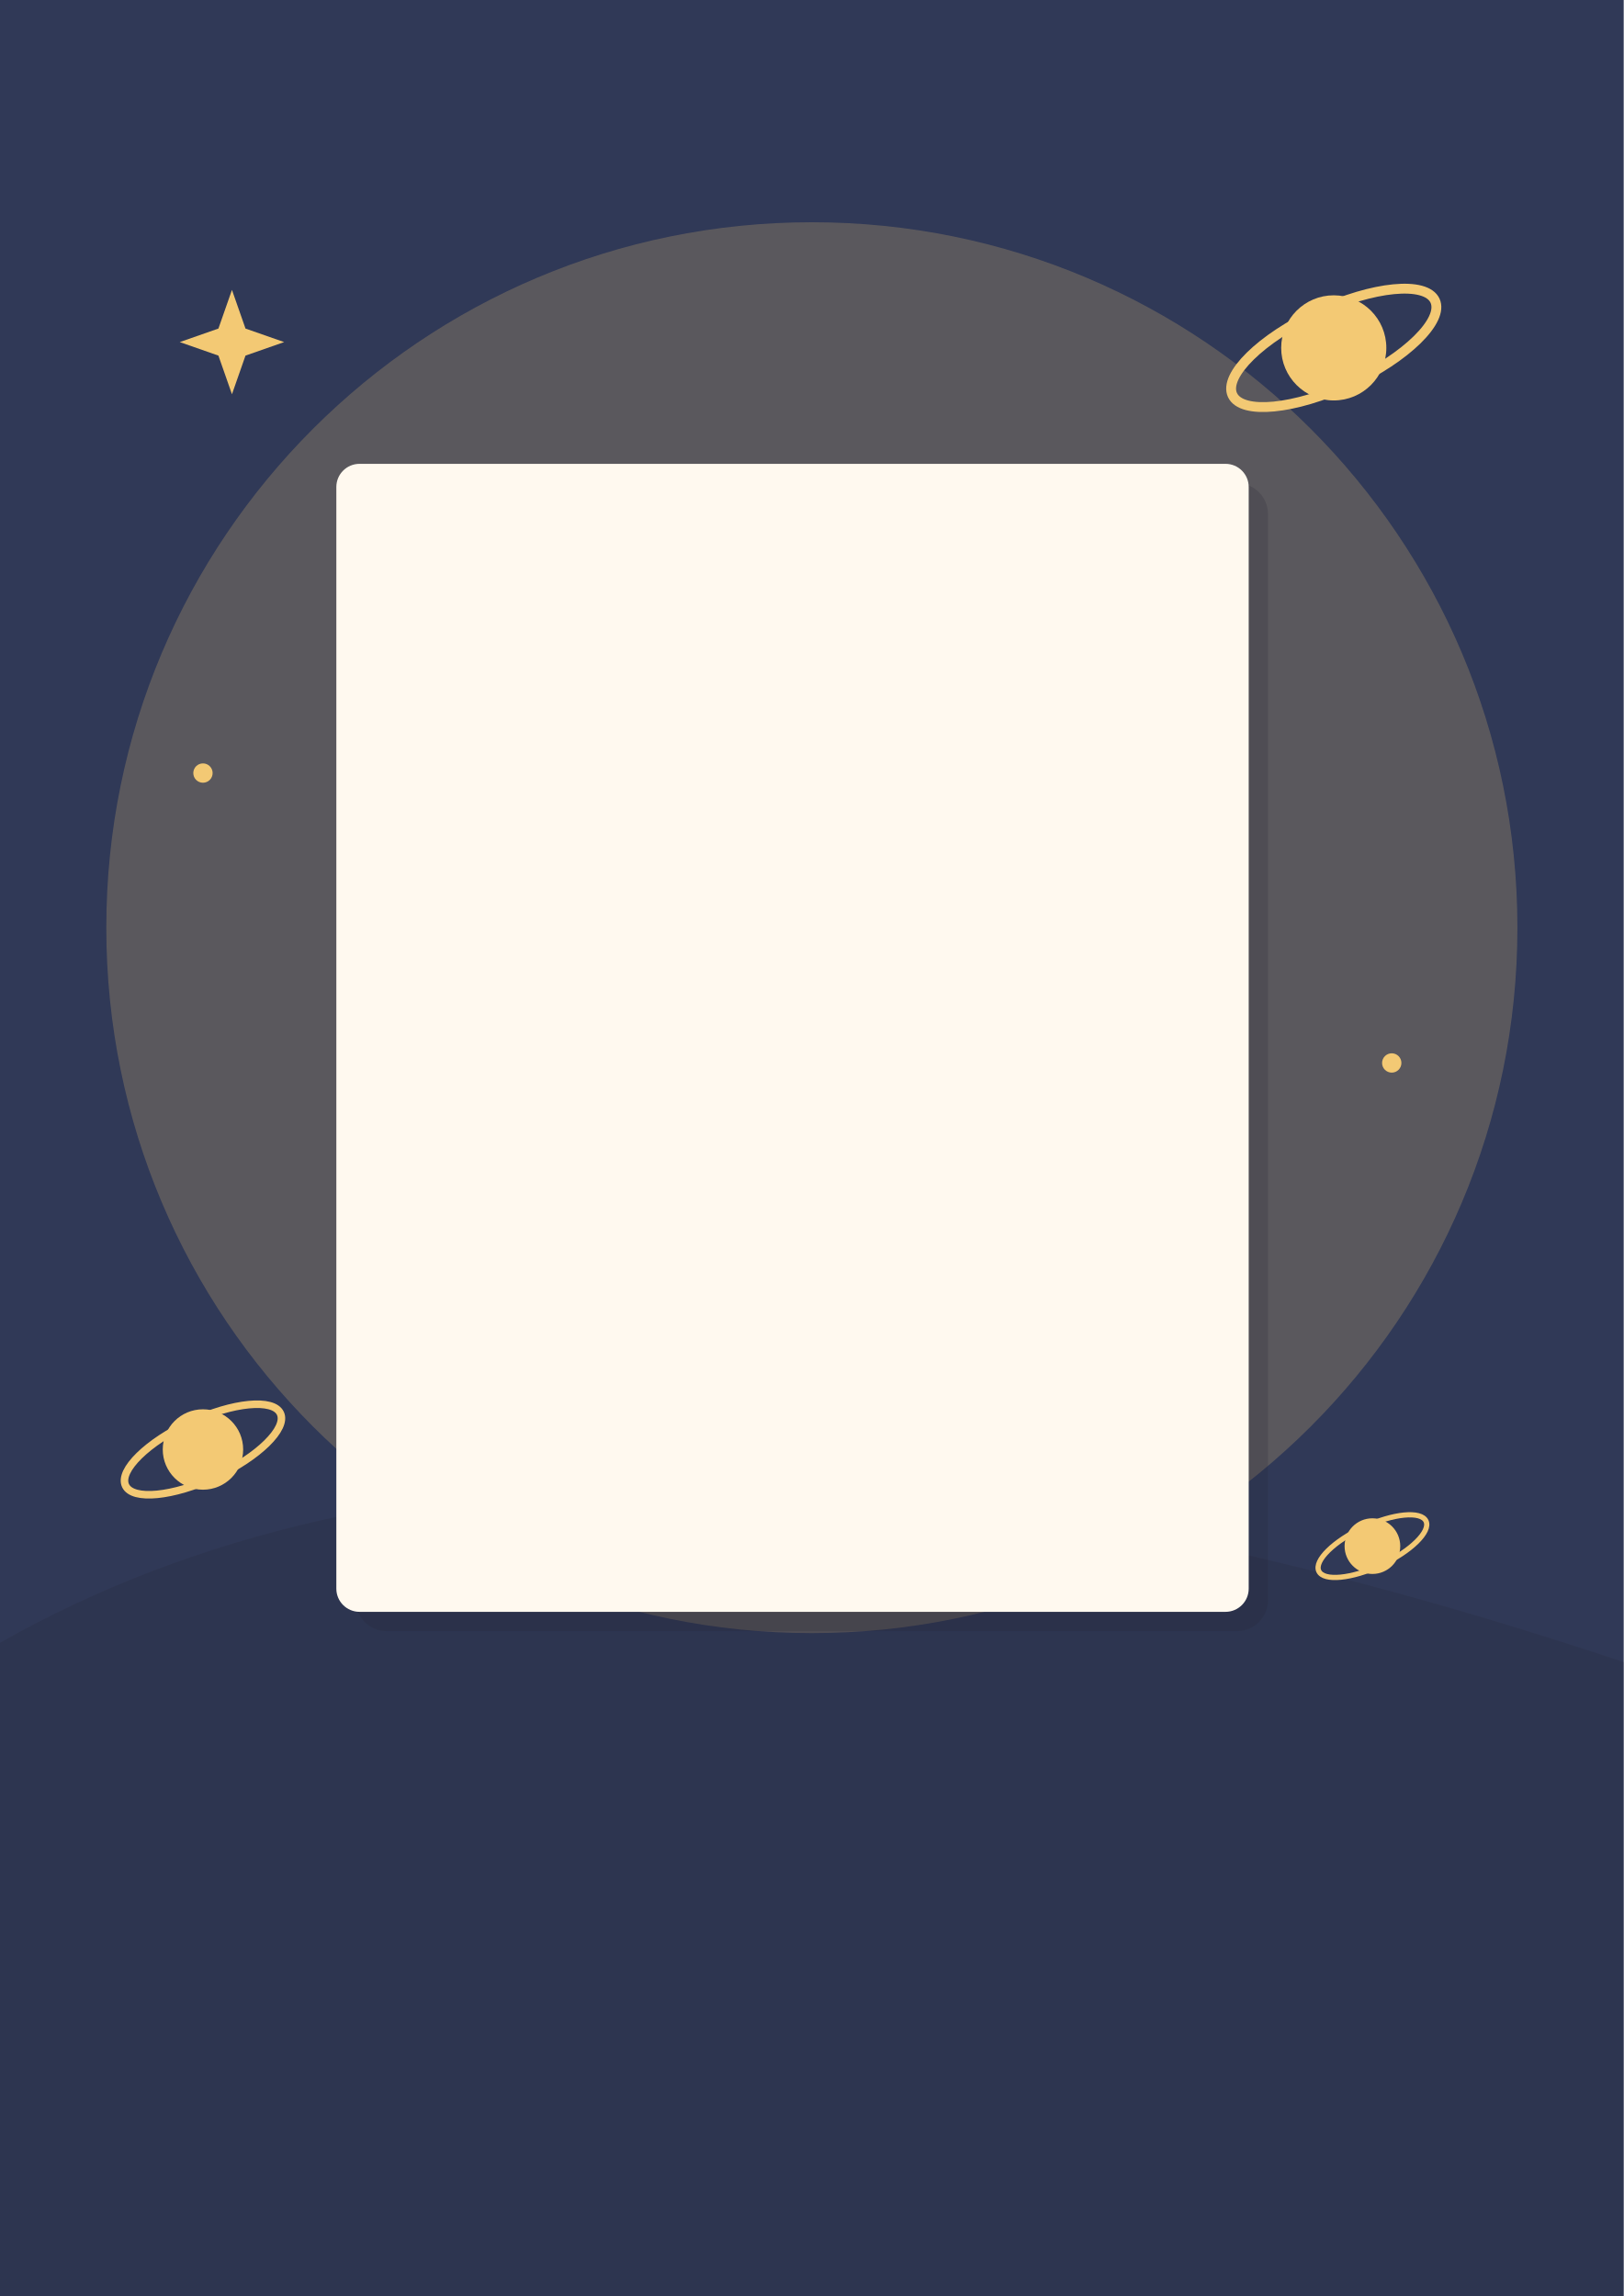
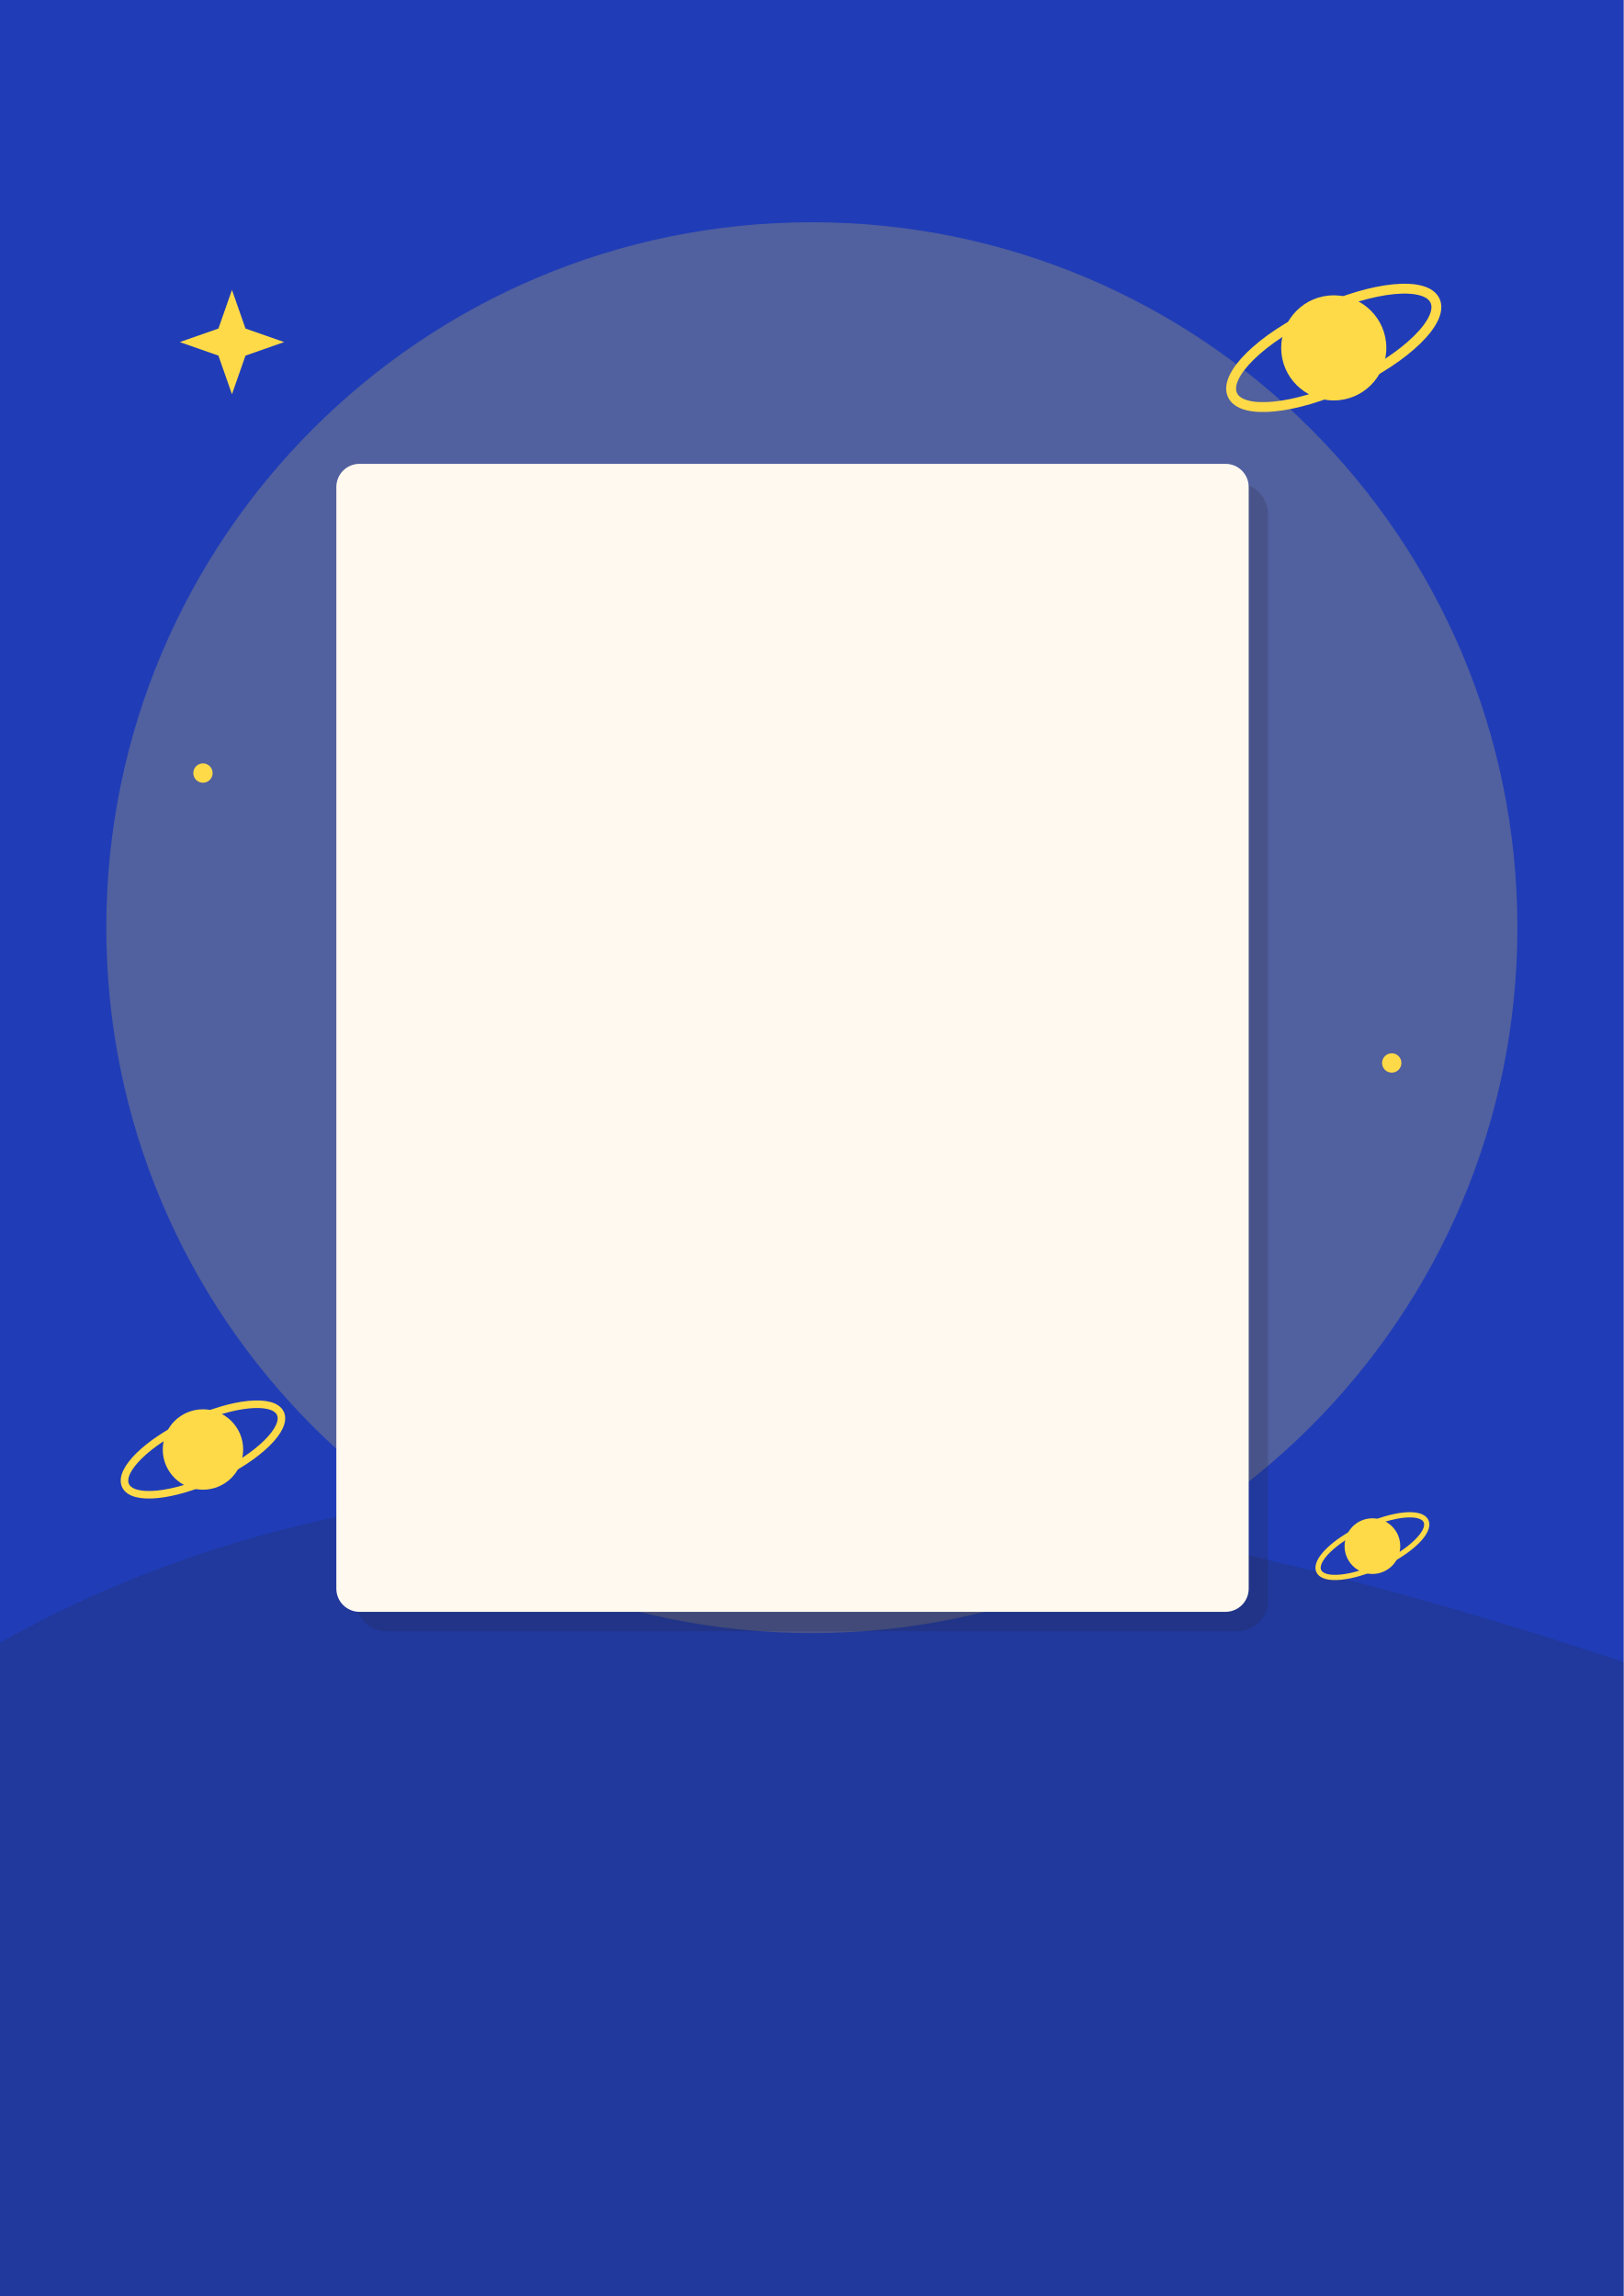
<svg xmlns="http://www.w3.org/2000/svg" width="840" height="1188" viewBox="0 0 840 1188">
-   <rect width="840" height="1188" fill="#303957" />
-   <circle cx="420" cy="480" r="365" fill="#F3C974" opacity=".22" />
+   <rect width="840" height="1188" fill="#203db7" />
+   <circle cx="420" cy="480" r="365" fill="#FFDA48" opacity=".22" />
  <path d="M0 850Q300 680 840 860V1188H0Z" fill="#252532" opacity=".2" />
-   <g color="#F3C974">
+   <g color="#FFDA48">
    <g transform="translate(690 180) scale(.85)">
      <ellipse rx="68" ry="24" transform="rotate(-25)" fill="none" stroke="currentColor" stroke-width="6" />
      <circle r="32" fill="currentColor" />
    </g>
    <g transform="translate(105 750) scale(.65)">
      <ellipse rx="68" ry="24" transform="rotate(-25)" fill="none" stroke="currentColor" stroke-width="6" />
      <circle r="32" fill="currentColor" />
    </g>
    <g transform="translate(710 800) scale(.45)">
      <ellipse rx="68" ry="24" transform="rotate(-25)" fill="none" stroke="currentColor" stroke-width="6" />
      <circle r="32" fill="currentColor" />
    </g>
  </g>
-   <g fill="#F3C974">
+   <g fill="#FFDA48">
    <path d="M120 150l7 20 20 7-20 7-7 20-7-20-20-7 20-7Z" />
    <circle cx="720" cy="550" r="5" />
    <circle cx="105" cy="400" r="5" />
  </g>
  <rect x="184" y="250" width="472" height="594" rx="16" fill="#252532" opacity=".2" />
  <rect x="174" y="240" width="472" height="594" rx="12" fill="#FFF9EF" />
</svg>
